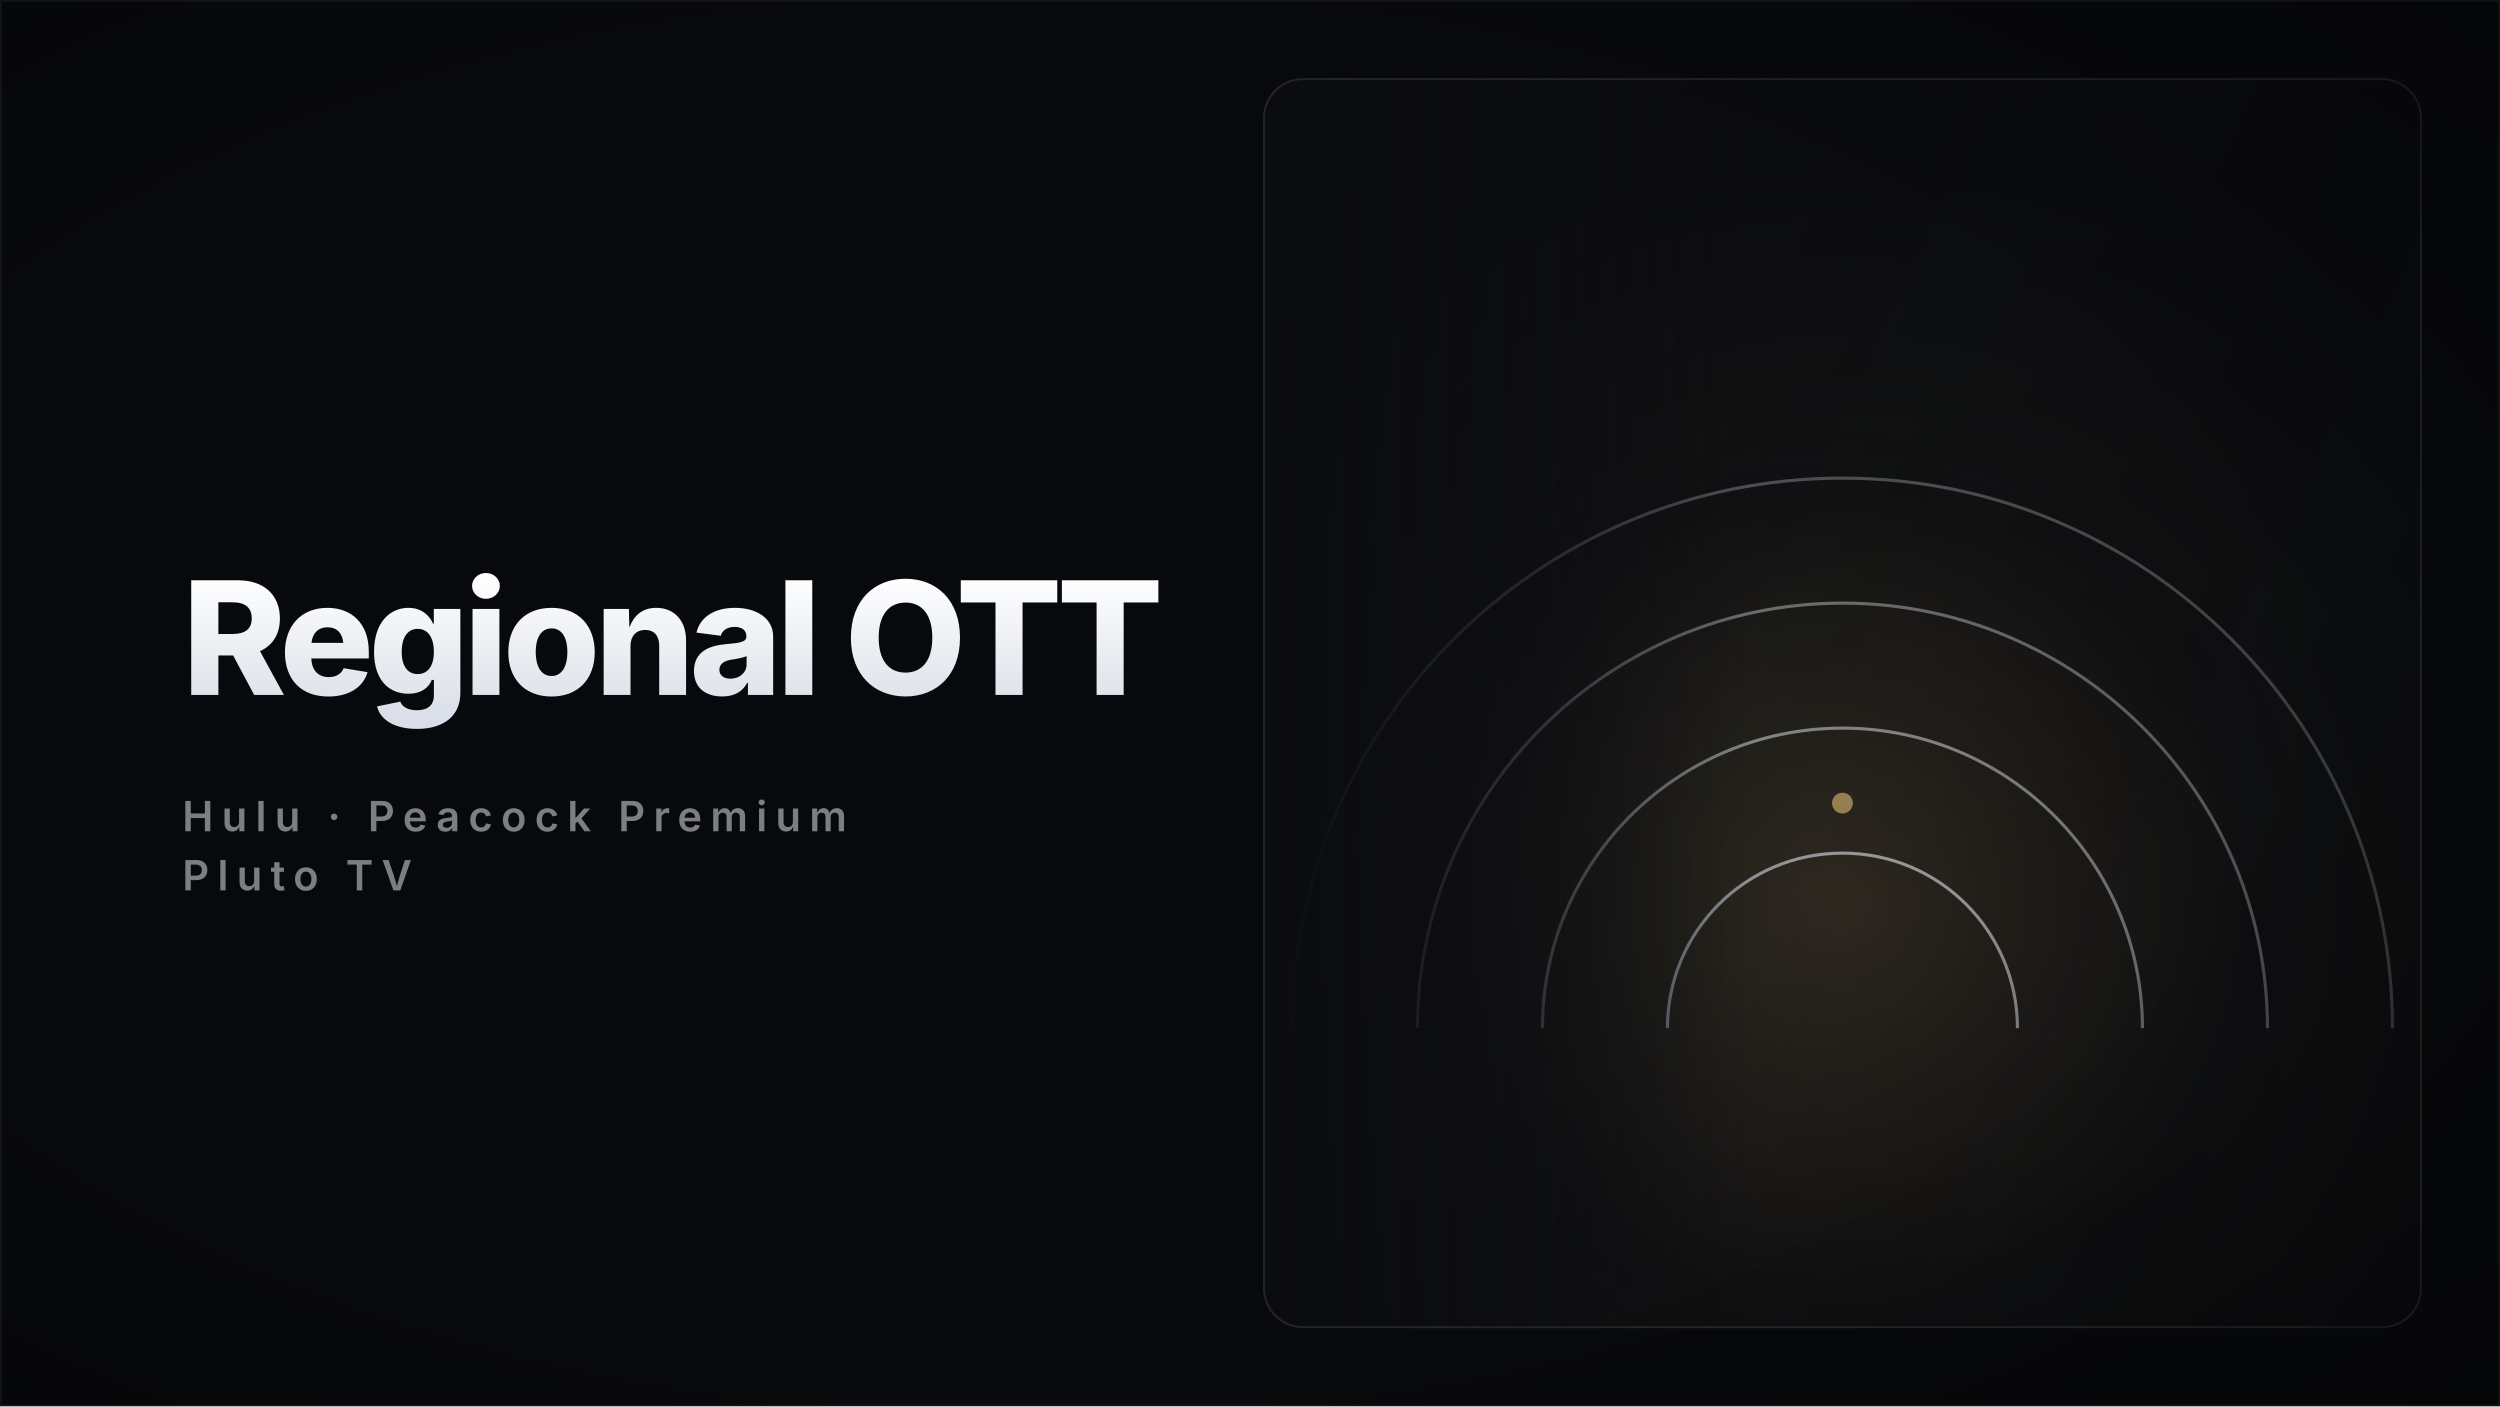
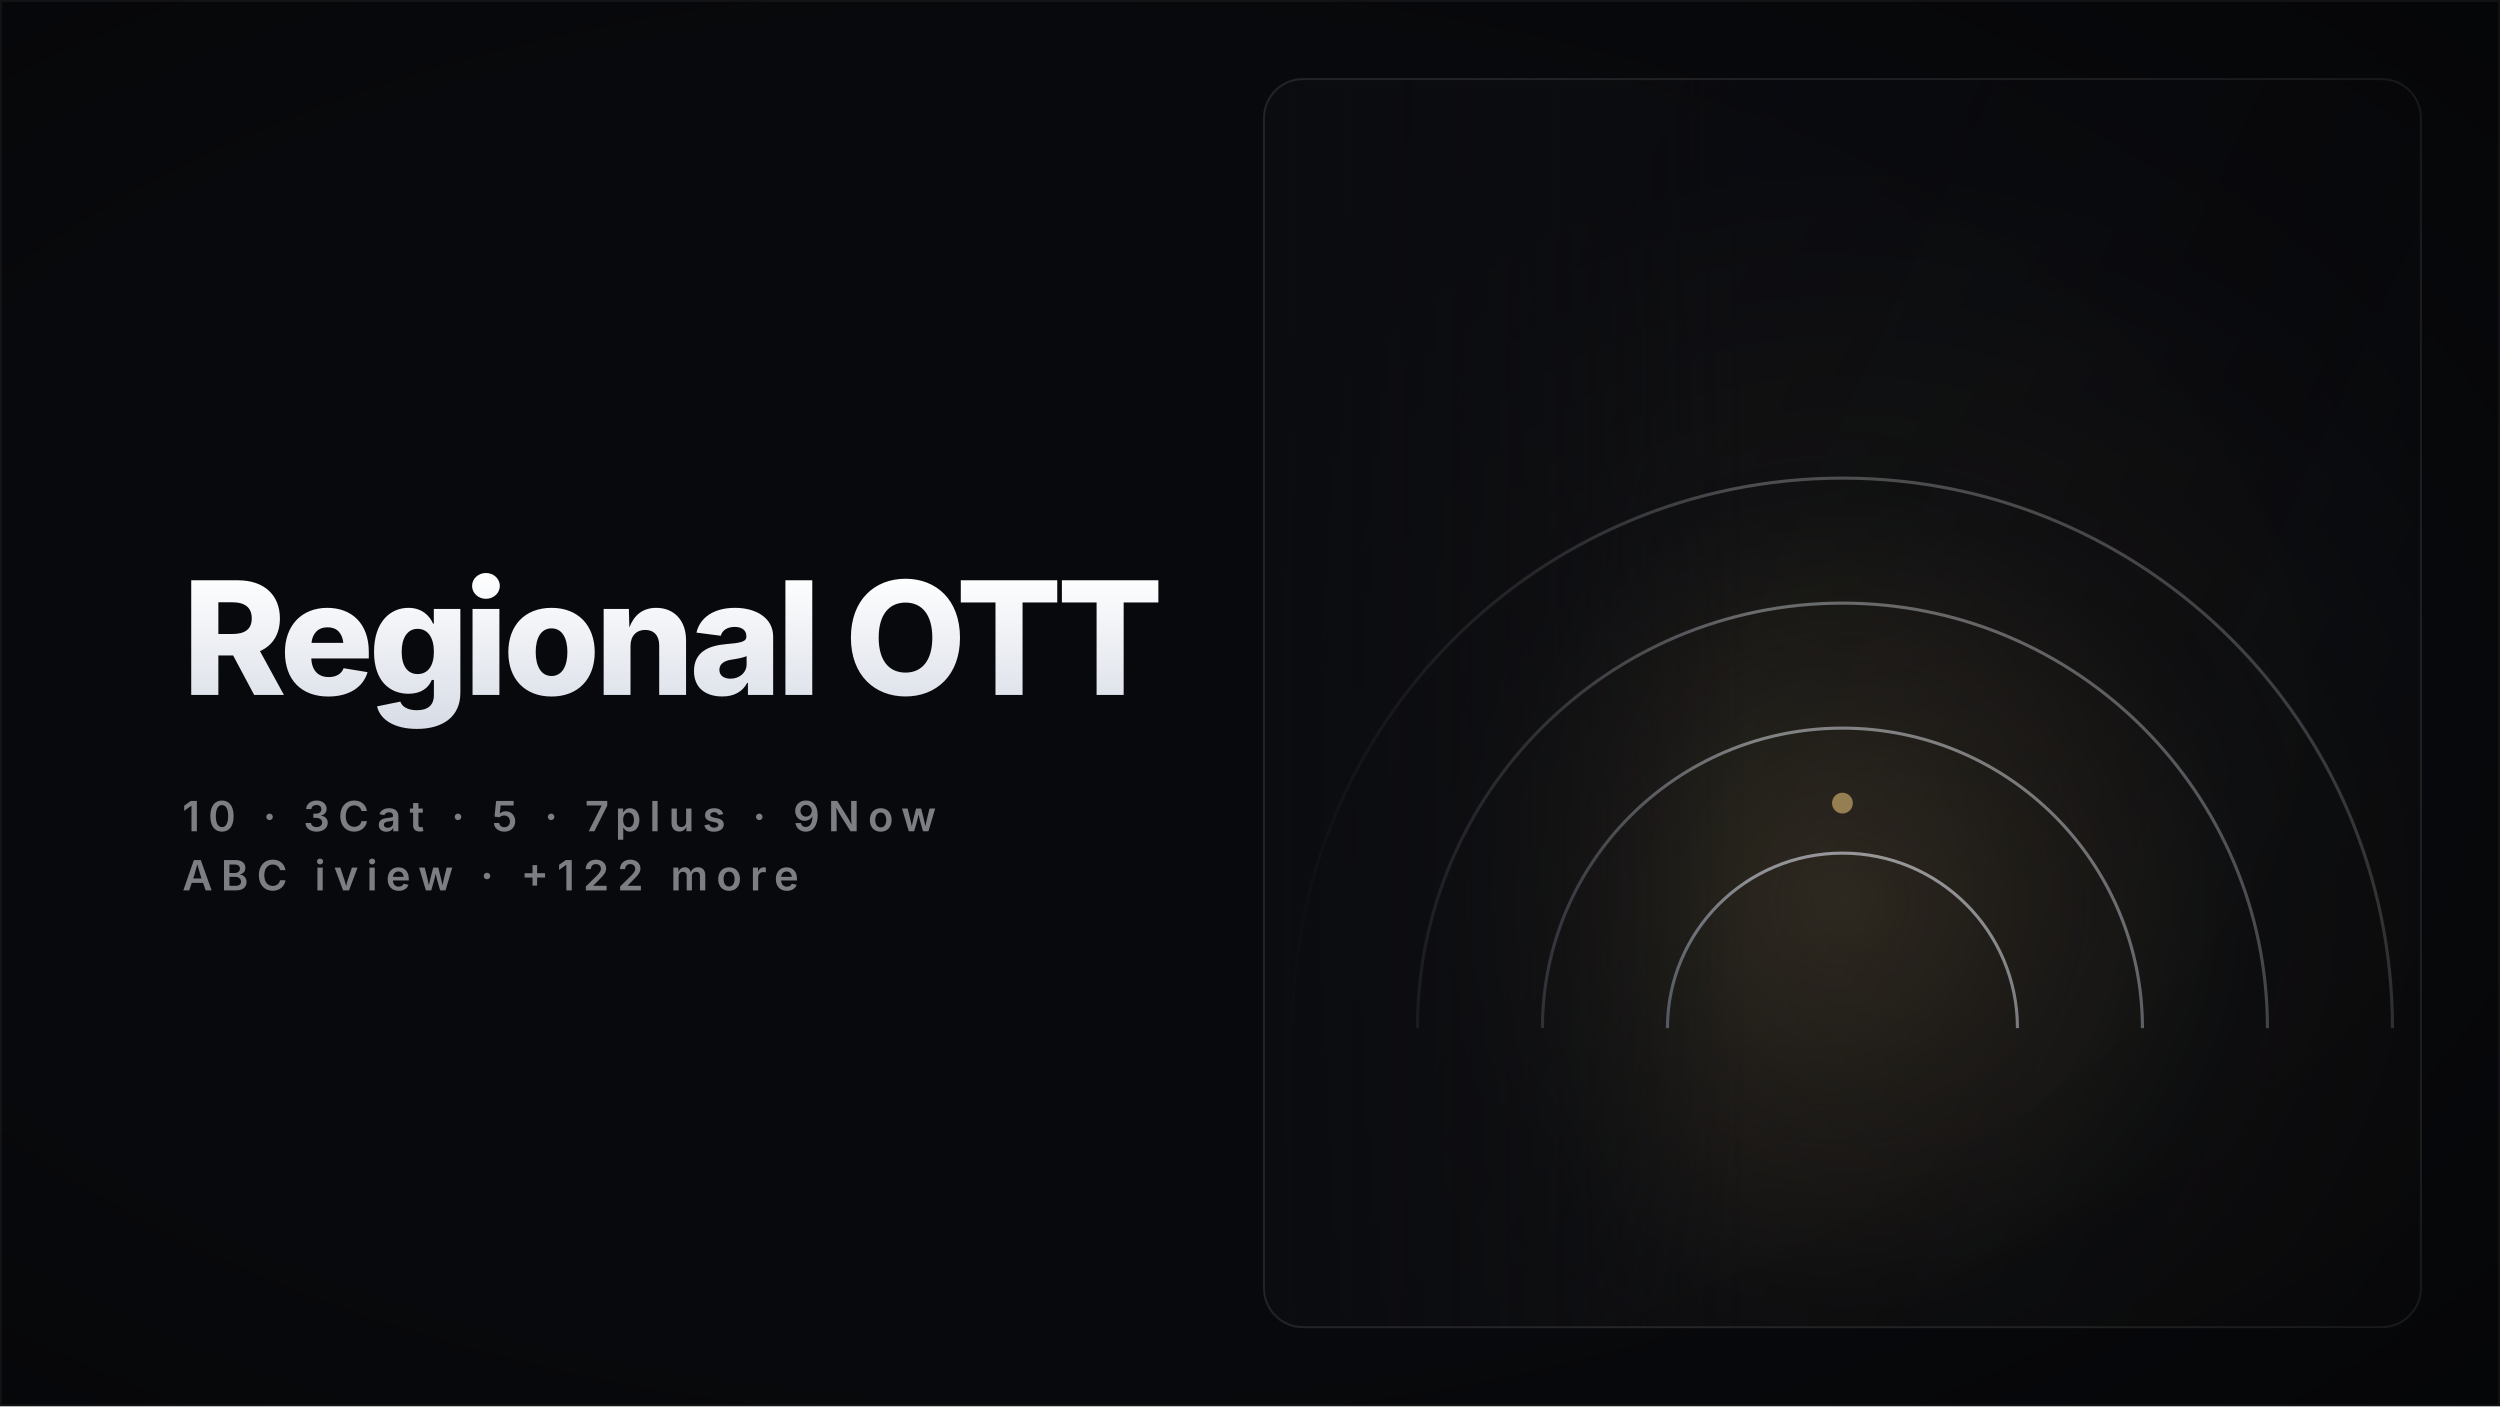
<svg xmlns="http://www.w3.org/2000/svg" width="1920" height="1080" viewBox="0 0 1920 1080" role="img" aria-label="Regional OTT — shows collection cover" shape-rendering="geometricPrecision" text-rendering="geometricPrecision">
  <defs>
    <linearGradient id="titleFill" x1="0" y1="0" x2="0" y2="1">
      <stop offset="0" stop-color="#FFFFFF" />
      <stop offset="1" stop-color="#D7DCE6" />
    </linearGradient>
    <linearGradient id="feather" x1="0" y1="0" x2="1" y2="0">
      <stop offset="0" stop-color="#0B0C10" stop-opacity="1" />
      <stop offset="0.6" stop-color="#0B0C10" stop-opacity="0.55" />
      <stop offset="1" stop-color="#0B0C10" stop-opacity="0" />
    </linearGradient>
    <linearGradient id="panelShade" x1="0" y1="0" x2="1" y2="0.5">
      <stop offset="0" stop-color="rgba(6,7,10,0)" />
      <stop offset="1" stop-color="rgba(6,7,10,0.42)" />
    </linearGradient>
    <radialGradient id="vignette" cx="0.42" cy="0.5" r="0.85">
      <stop offset="0.55" stop-color="rgba(0,0,0,0)" />
      <stop offset="1" stop-color="rgba(0,0,0,0.45)" />
    </radialGradient>
    <clipPath id="cardClip">
      <rect x="970" y="60" width="890" height="960" rx="30" />
    </clipPath>
    <linearGradient id="ivoryS" x1="0" y1="0" x2="1" y2="1">
      <stop offset="0" stop-color="#FFFFFF" />
      <stop offset="1" stop-color="#9AA2B4" />
    </linearGradient>
    <radialGradient id="glow" cx="0.5" cy="0.5" r="0.5">
      <stop offset="0" stop-color="#C8A96A" stop-opacity="0.26" />
      <stop offset="0.55" stop-color="#C8A96A" stop-opacity="0.05" />
      <stop offset="1" stop-color="#C8A96A" stop-opacity="0" />
    </radialGradient>
    <linearGradient id="beamG" x1="0" y1="0" x2="0" y2="1">
      <stop offset="0" stop-color="#FFFFFF" stop-opacity="0.34" />
      <stop offset="1" stop-color="#FFFFFF" stop-opacity="0" />
    </linearGradient>
    <linearGradient id="barG" x1="0" y1="1" x2="0" y2="0">
      <stop offset="0" stop-color="#3A3F4D" />
      <stop offset="0.6" stop-color="#C9CEDB" />
      <stop offset="1" stop-color="#FFFFFF" />
    </linearGradient>
    <linearGradient id="colG" x1="0" y1="1" x2="0" y2="0">
      <stop offset="0" stop-color="#4A5060" stop-opacity="0.85" />
      <stop offset="1" stop-color="#E8ECF4" />
    </linearGradient>
    <radialGradient id="disc" cx="0.38" cy="0.34" r="0.75">
      <stop offset="0" stop-color="#FFFFFF" stop-opacity="0.9" />
      <stop offset="1" stop-color="#C8A96A" stop-opacity="0.12" />
    </radialGradient>
    <style>
      .glow { animation: glowPulse 11s ease-in-out infinite; }
      @keyframes glowPulse { 0%,100% { opacity: 0.68; } 50% { opacity: 1; } }
      @media (prefers-reduced-motion: reduce) { .glow { animation: none; } }
    </style>
  </defs>
  <rect x="0" y="0" width="1920" height="1080" fill="#08090C" />
  <rect x="970" y="60" width="890" height="960" rx="30" fill="#0B0C10" />
  <g clip-path="url(#cardClip)">
    <g transform="translate(2830 0) scale(-1 1)">
      <circle cx="1415" cy="693.6" r="576" fill="url(#glow)" class="glow" />
      <path d="M 1280.6 789.6 A 134.4 134.4 0 0 1 1549.4 789.6" fill="none" stroke="url(#ivoryS)" stroke-width="2.4" opacity="0.85" />
      <path d="M 1184.6 789.6 A 230.4 230.4 0 0 1 1645.4 789.6" fill="none" stroke="url(#ivoryS)" stroke-width="2.4" opacity="0.69" />
      <path d="M 1088.6 789.6 A 326.4 326.4 0 0 1 1741.4 789.6" fill="none" stroke="url(#ivoryS)" stroke-width="2.4" opacity="0.53" />
      <path d="M 992.6 789.6 A 422.4 422.4 0 0 1 1837.4 789.6" fill="none" stroke="url(#ivoryS)" stroke-width="2.4" opacity="0.37" />
      <line x1="1415" y1="789.6" x2="1415" y2="636" stroke="url(#ivoryS)" stroke-width="3" />
      <circle cx="1415" cy="616.8" r="8" fill="#C8A96A" />
      <line x1="1076.8" y1="789.6" x2="1753.2" y2="789.6" stroke="url(#ivoryS)" stroke-width="2" opacity="0.45" />
    </g>
    <rect x="970" y="60" width="890" height="960" fill="url(#panelShade)" />
    <rect x="970" y="60" width="373.8" height="960" fill="url(#feather)" />
  </g>
  <rect x="970.75" y="60.75" width="888.5" height="958.5" rx="30" fill="none" stroke="rgba(255,255,255,0.10)" stroke-width="1.5" />
  <rect x="0" y="0" width="1920" height="1080" fill="url(#vignette)" />
  <g>
    <text x="140" y="533.7" font-family="Inter" font-size="121" font-weight="800" letter-spacing="-4.24" fill="url(#titleFill)">Regional OTT</text>
-     <text x="140" y="638.4" font-family="Inter" font-size="32" font-weight="600" letter-spacing="6.40" fill="rgba(231,235,243,0.52)">Hulu  ·  Peacock Premium</text>
-     <text x="140" y="683.8" font-family="Inter" font-size="32" font-weight="600" letter-spacing="6.40" fill="rgba(231,235,243,0.52)">Pluto TV</text>
+     <text x="140" y="638.4" font-family="Inter" font-size="32" font-weight="600" letter-spacing="6.40" fill="rgba(231,235,243,0.52)">10  ·  3Cat  ·  5  ·  7plus  ·  9Now</text>
+     <text x="140" y="683.8" font-family="Inter" font-size="32" font-weight="600" letter-spacing="6.40" fill="rgba(231,235,243,0.52)">ABC iview  ·  +122 more</text>
  </g>
  <rect x="0.75" y="0.75" width="1918.5" height="1078.5" fill="none" stroke="rgba(255,255,255,0.05)" stroke-width="1.5" />
</svg>
